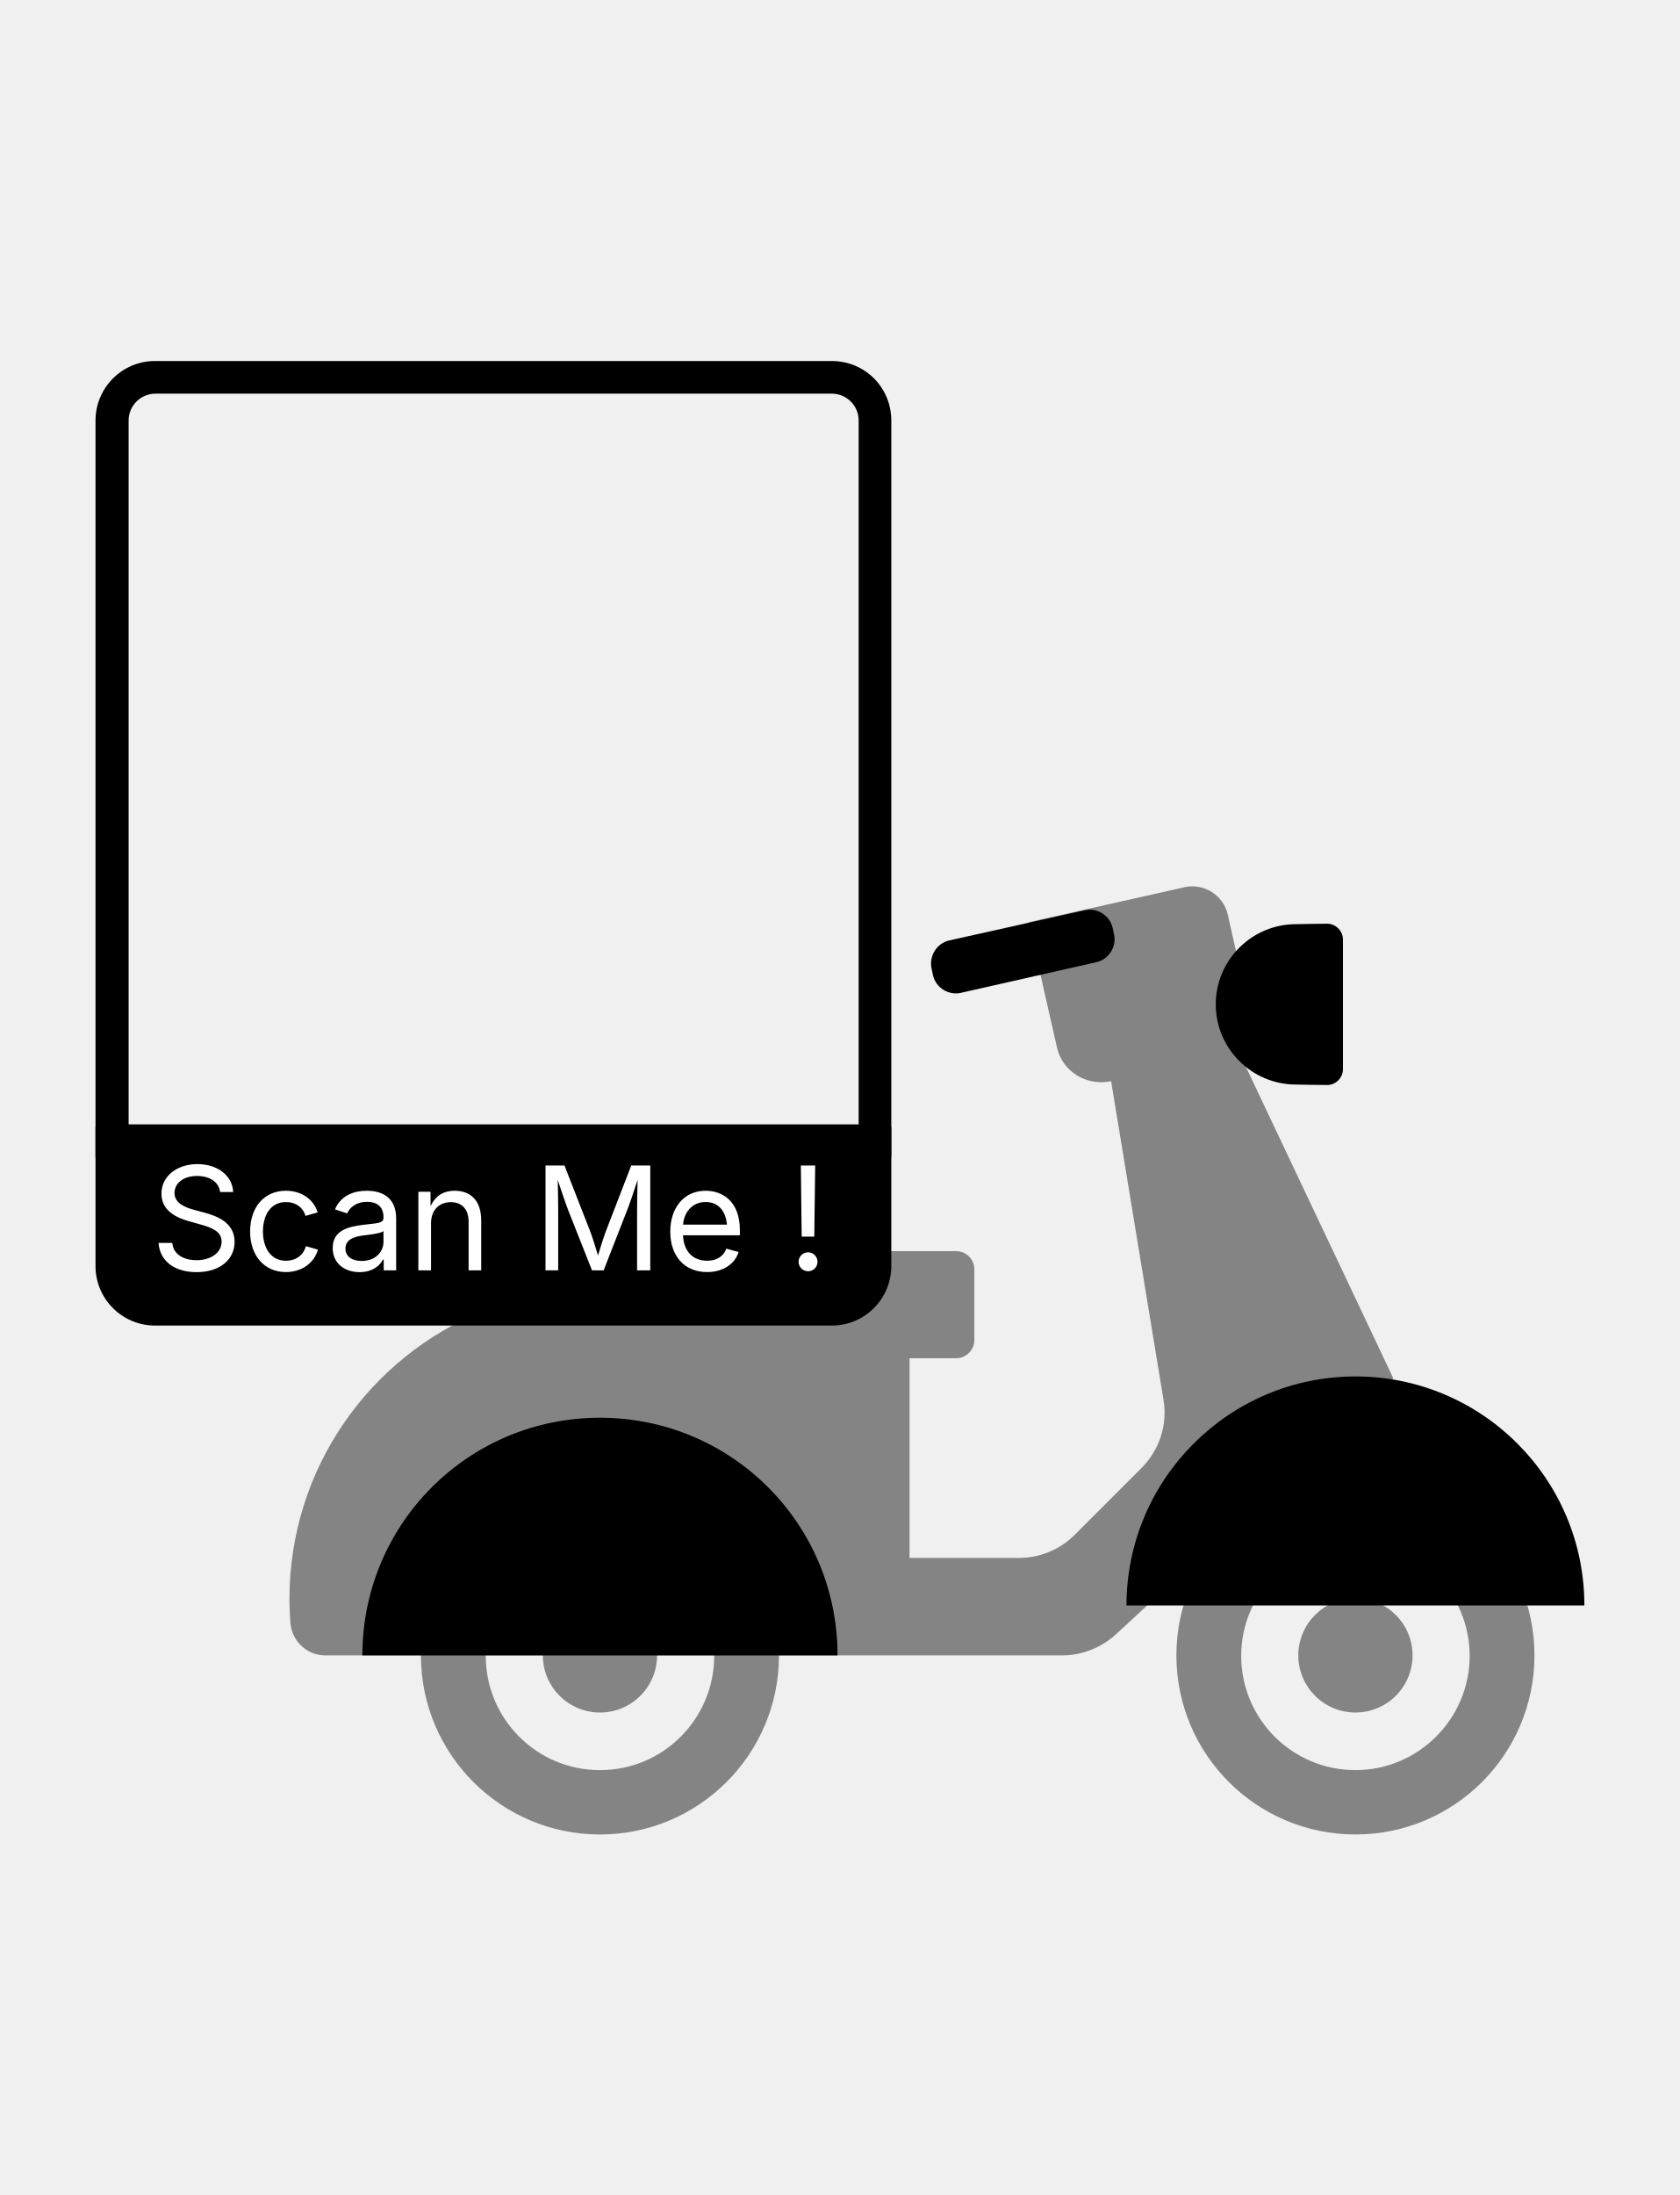
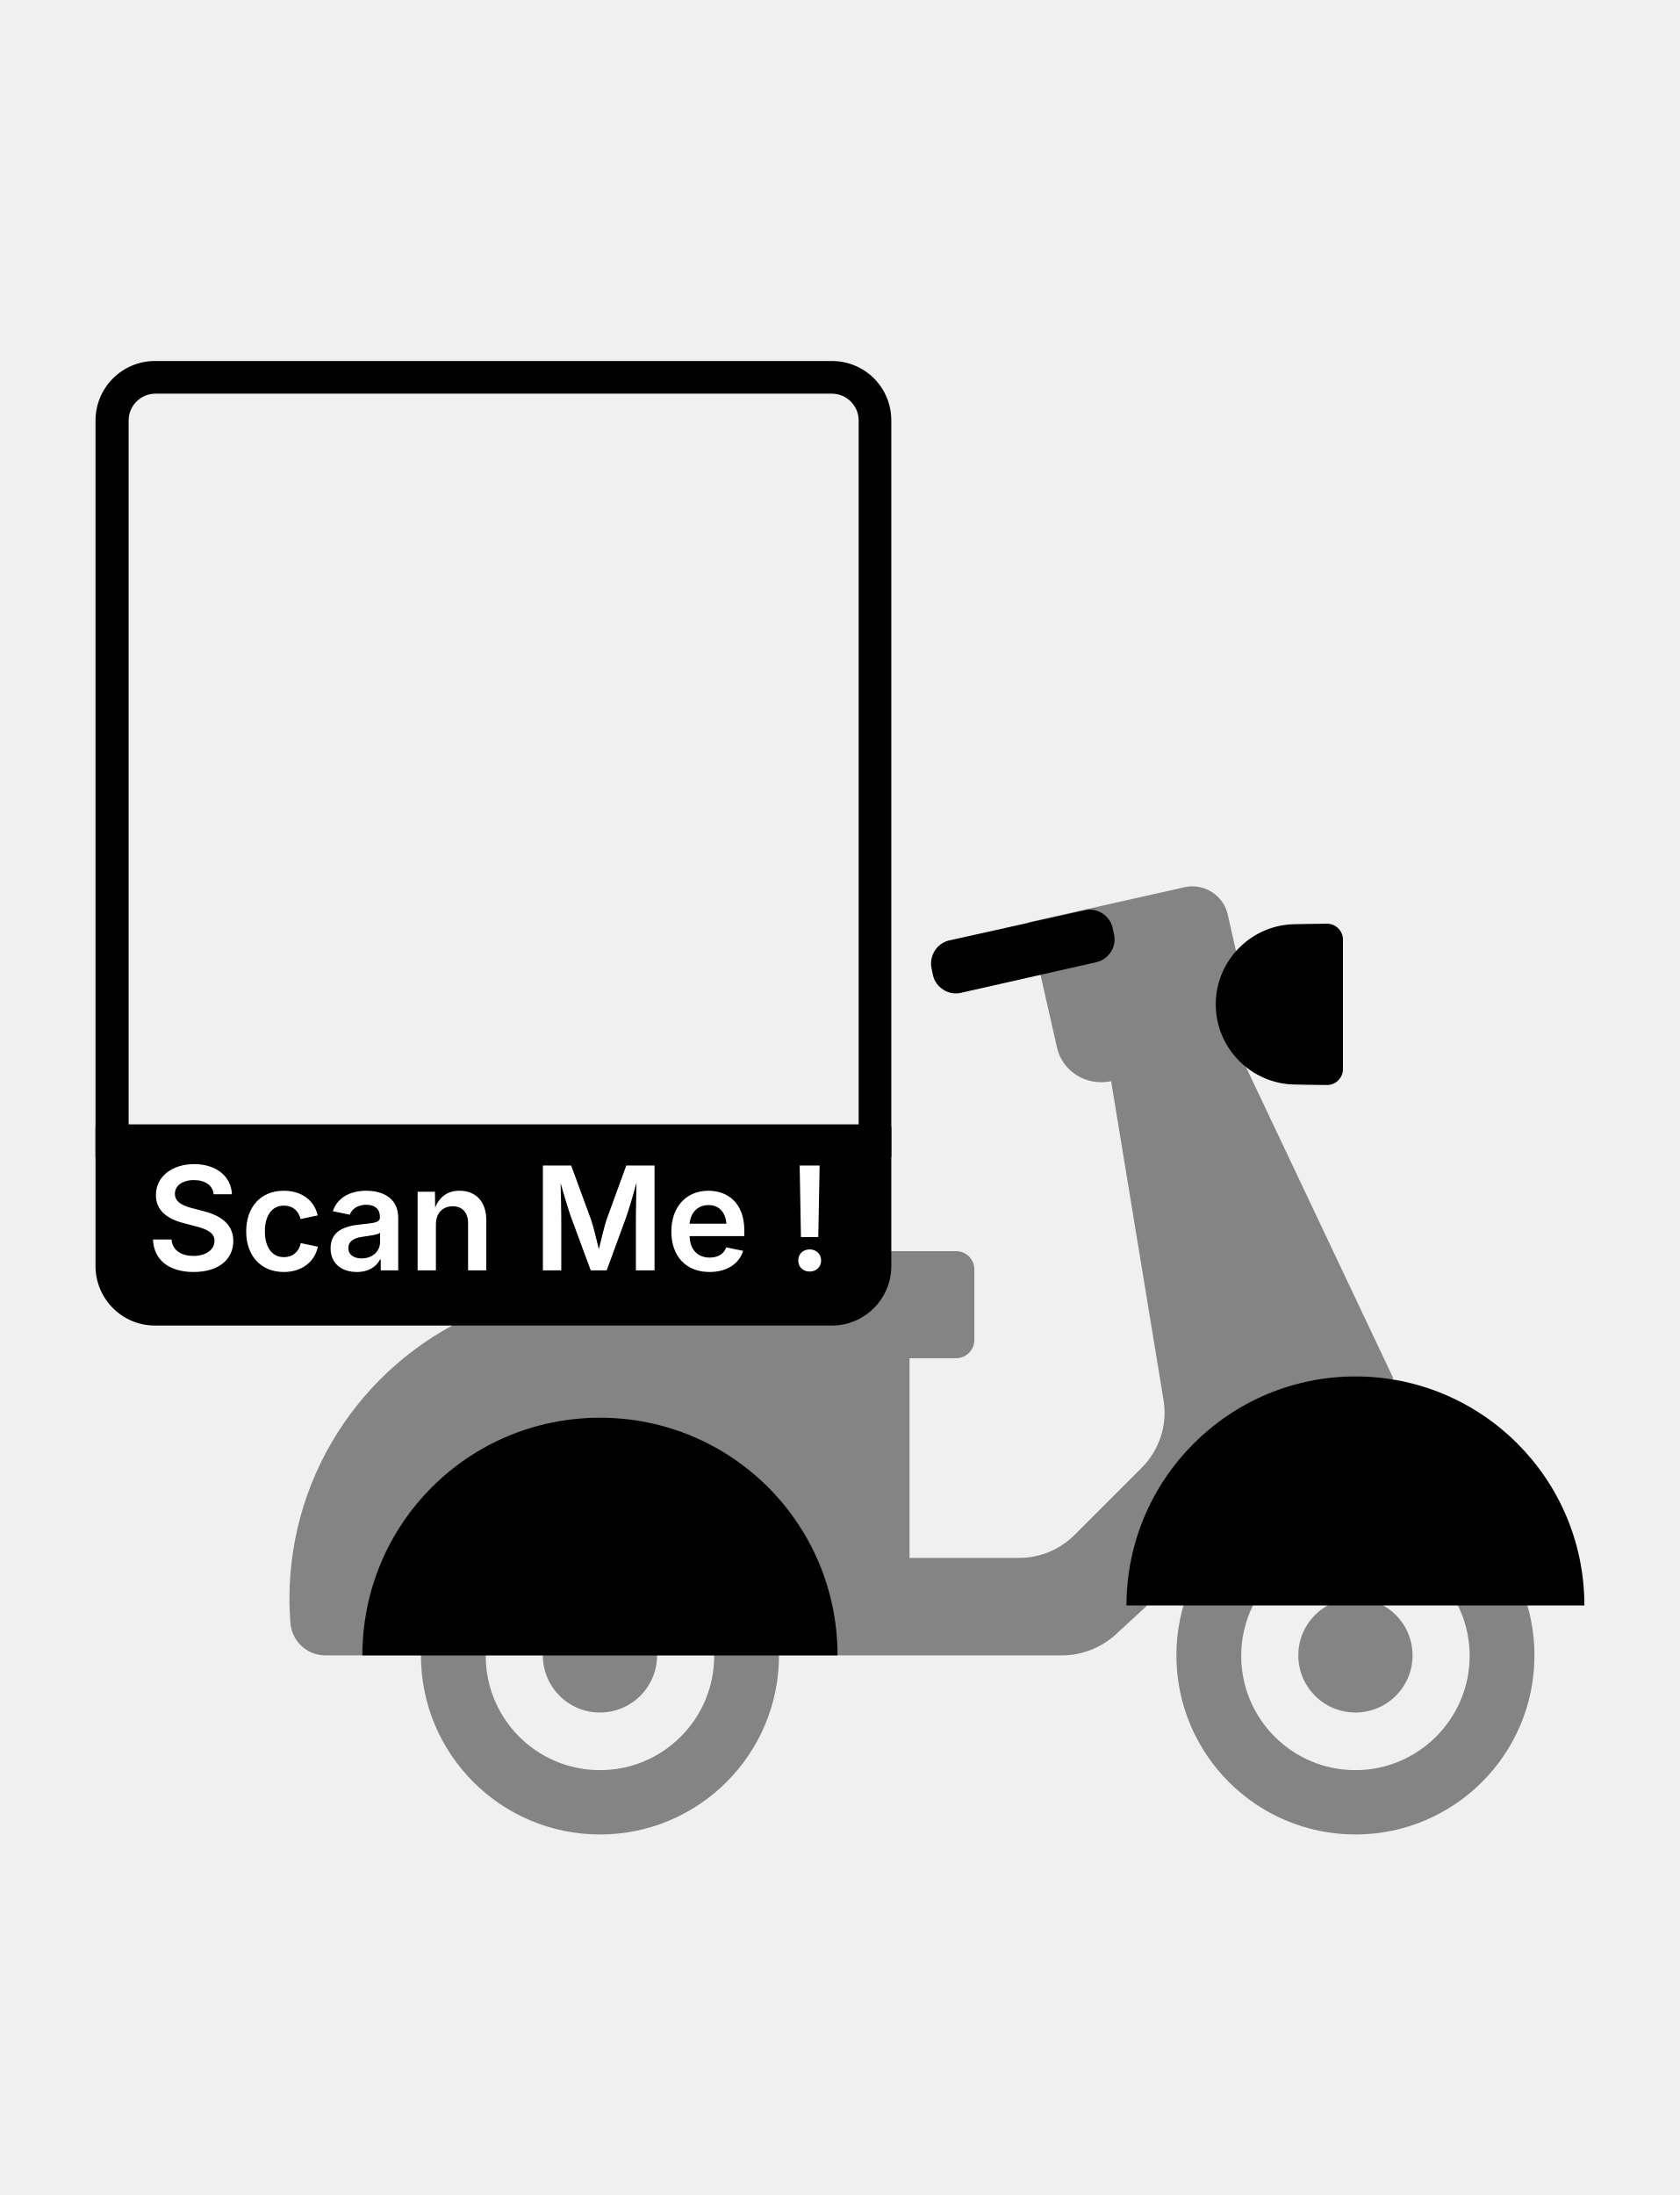
<svg xmlns="http://www.w3.org/2000/svg" width="320" height="418" viewBox="-15 40 350 338" fill="none">
  <path d="M267.4 287.9C246.8 287.9 230.1 304.6 230.1 325.2C230.1 345.8 246.8 362.5 267.4 362.5C288 362.5 304.7 345.8 304.7 325.2C304.7 304.6 288 287.9 267.4 287.9ZM267.4 349.1C254.2 349.1 243.6 338.4 243.6 325.3C243.6 312.2 254.3 301.5 267.4 301.5C280.5 301.5 291.2 312.2 291.2 325.3C291.2 338.4 280.5 349.1 267.4 349.1Z" fill="currentColor" opacity="0.45" />
  <path d="M267.4 337.1C273.972 337.1 279.3 331.772 279.3 325.2C279.3 318.628 273.972 313.3 267.4 313.3C260.828 313.3 255.5 318.628 255.5 325.2C255.5 331.772 260.828 337.1 267.4 337.1Z" fill="currentColor" opacity="0.45" />
  <path d="M110 287.9C89.4 287.9 72.7 304.6 72.7 325.2C72.7 345.8 89.4 362.5 110 362.5C130.6 362.5 147.3 345.8 147.3 325.2C147.3 304.6 130.6 287.9 110 287.9ZM110 349.1C96.8 349.1 86.2 338.4 86.2 325.3C86.2 312.2 96.9 301.5 110 301.5C123.1 301.5 133.8 312.2 133.8 325.3C133.8 338.4 123.2 349.1 110 349.1Z" fill="currentColor" opacity="0.45" />
  <path d="M110 337.1C116.572 337.1 121.9 331.772 121.9 325.2C121.9 318.628 116.572 313.3 110 313.3C103.428 313.3 98.1 318.628 98.1 325.2C98.1 331.772 103.428 337.1 110 337.1Z" fill="currentColor" opacity="0.45" />
  <path d="M315.1 314.8C315.1 288.4 293.7 267.1 267.4 267.1C241.1 267.1 219.7 288.5 219.7 314.8H315.1Z" fill="currentColor" />
  <path d="M275.3 267.5L243.2 199.7L247.1 198.8L240.8 170.9C239.9 166.9 235.9 164.3 231.8 165.2L199.3 172.5L205.2 198.5C206.3 203.6 211.4 206.7 216.5 205.6L227.4 271.9C228.3 277.1 226.6 282.4 222.8 286.2L208.9 300.1C205.8 303.2 201.6 304.9 197.3 304.9H174.5V263.3H184.2C186.3 263.3 188 261.6 188 259.5V244.8C188 242.7 186.3 241 184.2 241H89.6C87.5 241 85.8 242.7 85.8 244.8V253.4C62 263 45.3 286.3 45.3 313.5C45.3 315.1 45.4 316.8 45.5 318.4C45.8 322.2 48.9 325.2 52.8 325.2H206.3C210.4 325.2 214.4 323.6 217.4 320.9L275.1 267.7V267.6L275.3 267.5Z" fill="currentColor" opacity="0.45" />
  <path d="M182.7 176.3L211 170C213.6 169.4 216.2 171.1 216.8 173.6L217.1 175C217.7 177.6 216 180.2 213.5 180.8L185.2 187.2C182.6 187.8 180 186.1 179.4 183.6L179.1 182.2C178.5 179.5 180.2 176.9 182.7 176.3Z" fill="currentColor" />
  <path d="M264.8 176.1C264.8 174.3 263.3 172.8 261.5 172.8C258.9 172.8 255.6 172.9 255 172.9C245.8 172.9 238.3 180.4 238.3 189.6C238.3 198.8 245.8 206.3 255 206.3C255.7 206.3 258.9 206.4 261.5 206.4C263.3 206.4 264.8 204.9 264.8 203.1V176.1Z" fill="currentColor" />
  <path d="M159.5 325.2C159.5 297.8 137.4 275.7 110 275.7C82.6 275.7 60.5 297.8 60.5 325.2H159.5Z" fill="currentColor" />
  <path d="M158.3 62.4C161.4 62.4 163.9 64.9 163.9 68V214.6H11.8V68C11.8 64.9 14.3 62.4 17.4 62.4H158.3ZM158.3 55.6H17.3C10.4 55.6 4.9 61.2 4.9 68V221.4H170.7V68C170.7 61.1 165.2 55.6 158.3 55.6Z" fill="currentColor" />
  <path d="M158.3 256.5H17.3C10.4 256.5 4.9 250.9 4.9 244.1V215.1H170.7V244.1C170.7 250.9 165.2 256.5 158.3 256.5Z" fill="currentColor" />
-   <text id="qr-frame-text" x="87" y="245" font-size="30px" font-family="Inter, sans-serif" fill="white" text-anchor="middle">Scan Me !</text>
+   <text id="qr-frame-text" x="87" y="245" font-size="30px" font-weight="600" font-family="Inter, sans-serif" fill="white" text-anchor="middle">Scan Me !</text>
</svg>
